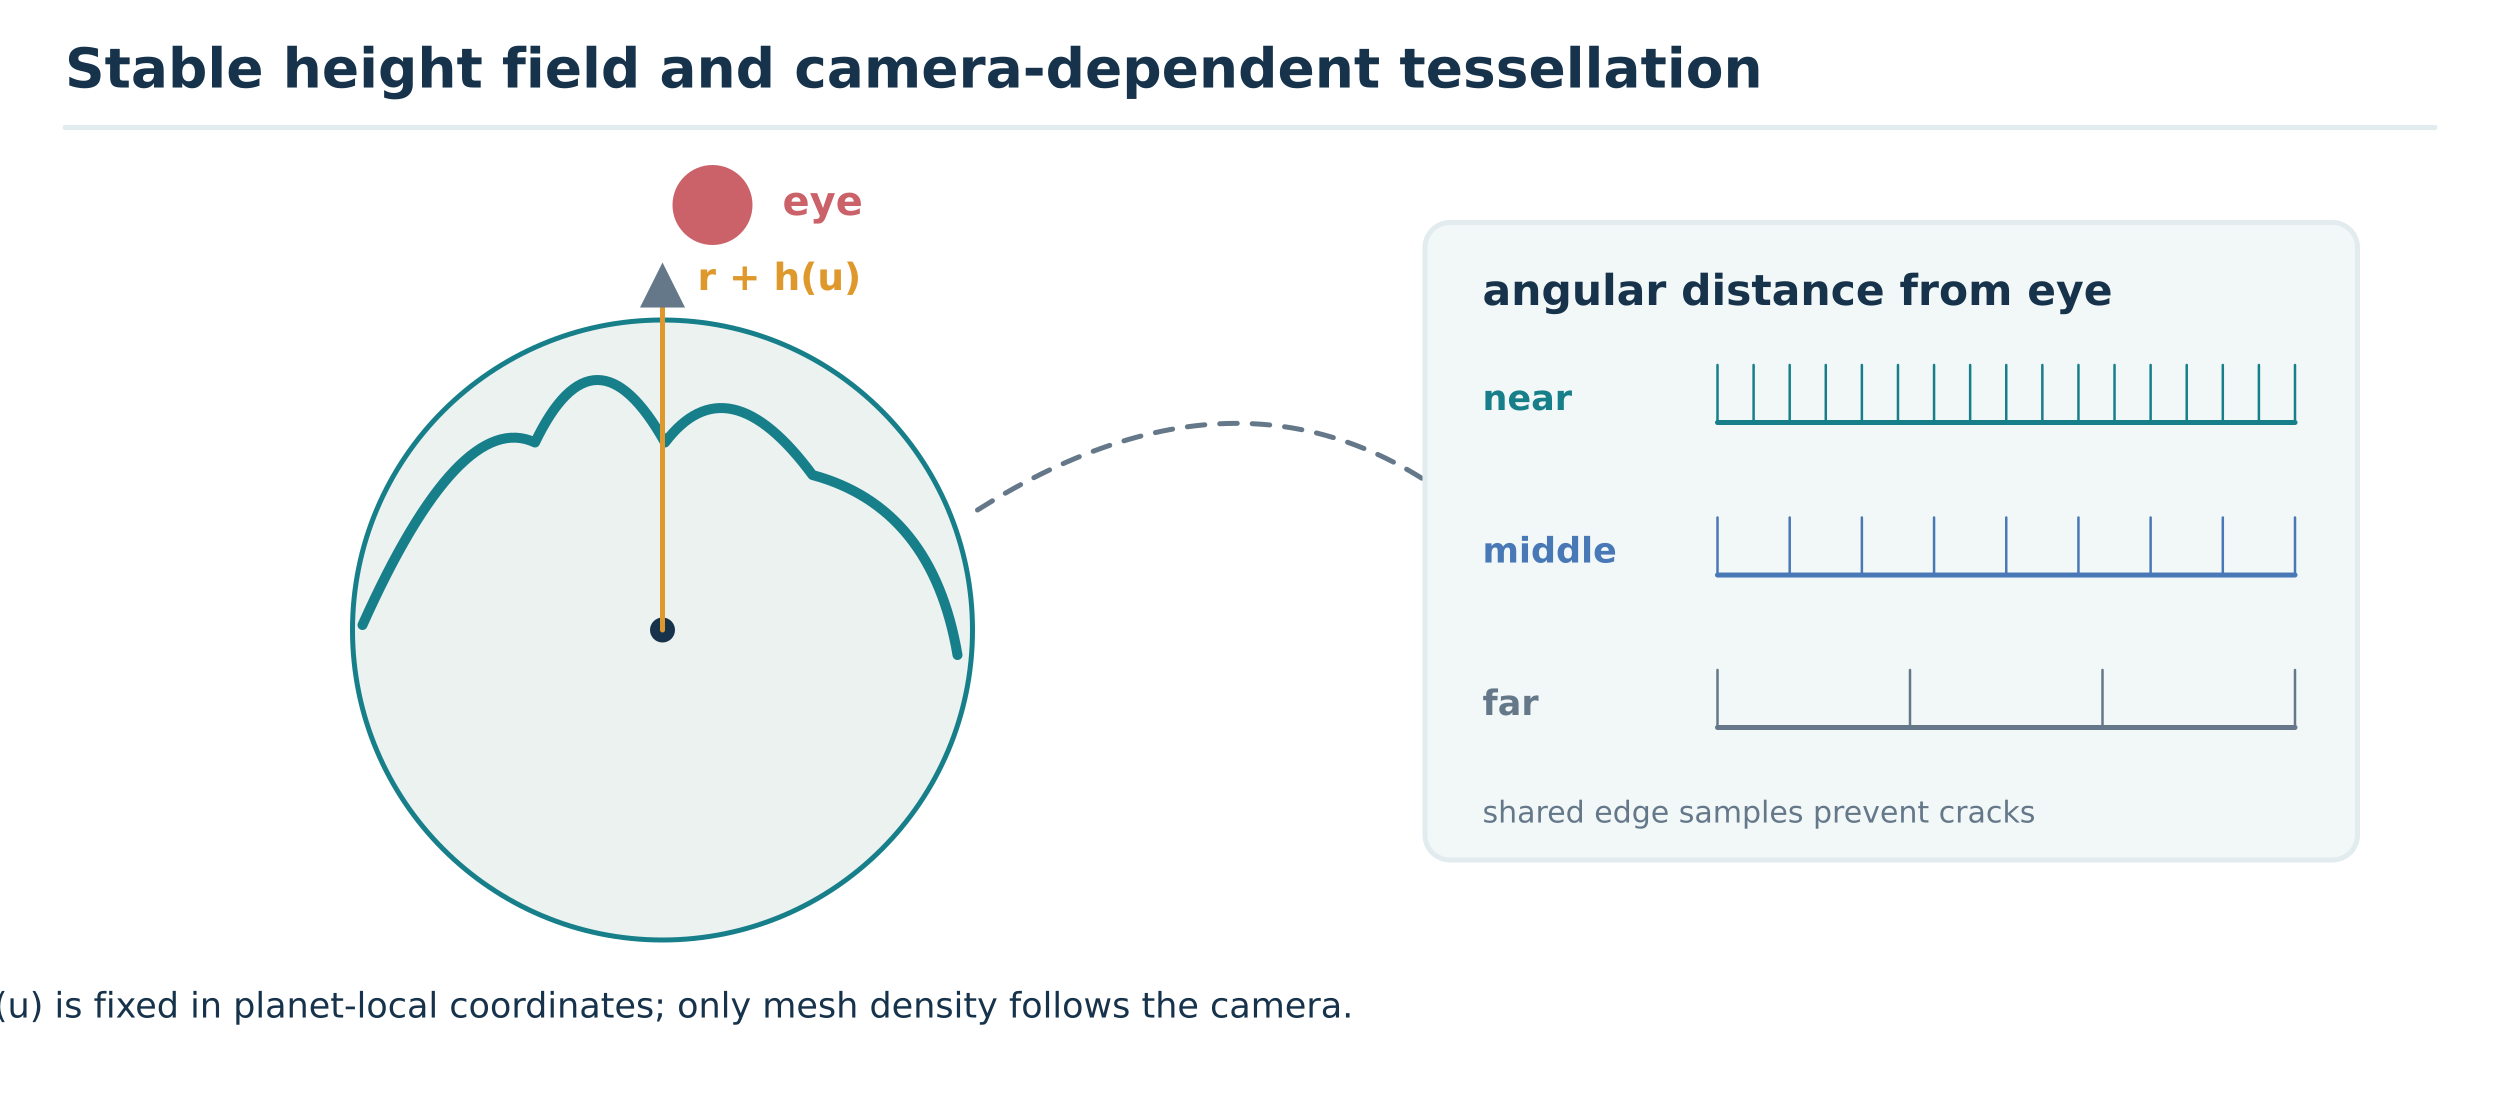
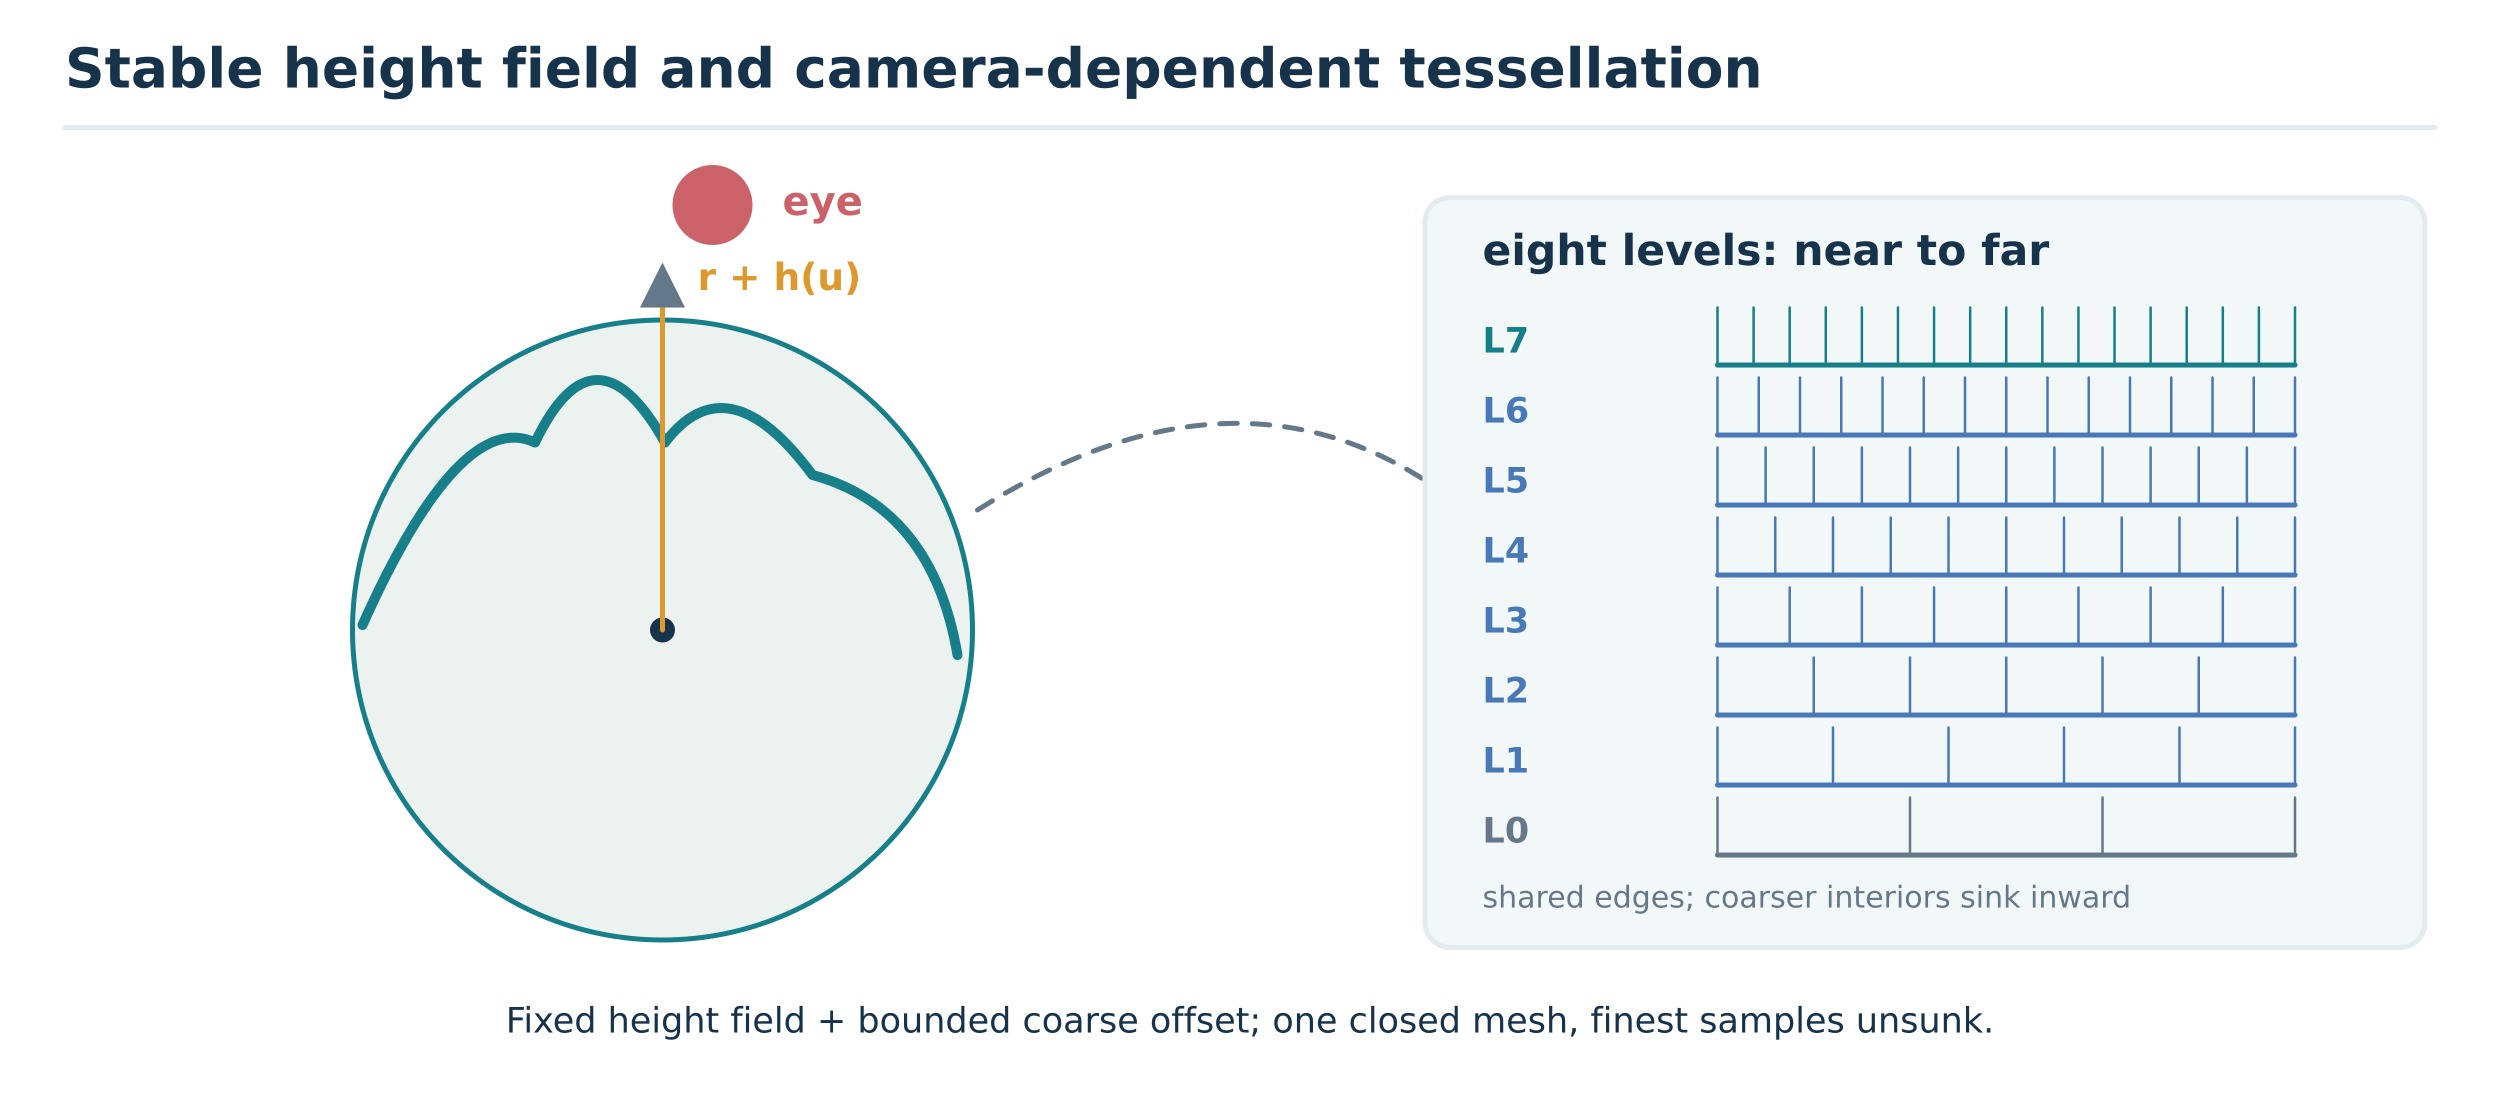
<svg xmlns="http://www.w3.org/2000/svg" viewBox="0 0 1000 440" width="1000" height="440">
  <defs>
    <marker id="arrow" markerWidth="9" markerHeight="9" refX="7" refY="4.5" orient="auto">
      <path d="M0,0 L9,4.5 L0,9 Z" fill="#647889" />
    </marker>
  </defs>
  <rect width="1000" height="440" fill="#ffffff" />
  <text x="26.00" y="35.00" text-anchor="start" font-family="DejaVu Sans, sans-serif" font-size="22" fill="#17334b" font-weight="700">Stable height field and camera-dependent tessellation</text>
  <line x1="26.00" y1="51.00" x2="974.00" y2="51.00" stroke="#e2ebee" stroke-width="2" stroke-linecap="round" />
  <circle cx="265.00" cy="252.00" r="124.00" fill="#ecf2f0" stroke="#177f89" stroke-width="2" />
  <path d="M 145 250 Q 184 163 214 177 Q 238 127 266 177 Q 291 144 325 190 Q 373 203 383 262" stroke="#177f89" stroke-width="4" fill="none" stroke-linecap="round" stroke-linejoin="round" />
  <circle cx="265.00" cy="252.00" r="5.00" fill="#17334b" />
  <line x1="265.00" y1="252.00" x2="265.00" y2="109.00" stroke="#df982c" stroke-width="2" stroke-linecap="round" marker-end="url(#arrow)" />
  <text x="279.00" y="116.00" text-anchor="start" font-family="DejaVu Sans, sans-serif" font-size="15" fill="#df982c" font-weight="700">r + h(u)</text>
  <circle cx="285.00" cy="82.00" r="16.00" fill="#cb6269" />
  <text x="313.00" y="86.00" text-anchor="start" font-family="DejaVu Sans, sans-serif" font-size="16" fill="#cb6269" font-weight="700">eye</text>
  <path d="M 391 204 Q 508 130 598 214" stroke="#647889" stroke-width="2" fill="none" stroke-linecap="round" stroke-linejoin="round" stroke-dasharray="7 6" />
-   <rect x="570.00" y="89.00" width="373.00" height="255.00" rx="10" fill="#f2f7f8" stroke="#e2ebee" stroke-width="2" />
-   <text x="593.00" y="122.00" text-anchor="start" font-family="DejaVu Sans, sans-serif" font-size="17" fill="#17334b" font-weight="700">angular distance from eye</text>
-   <text x="593.00" y="164.00" text-anchor="start" font-family="DejaVu Sans, sans-serif" font-size="14" fill="#177f89" font-weight="700">near</text>
-   <line x1="687.00" y1="146.00" x2="687.00" y2="169.00" stroke="#177f89" stroke-width="1" stroke-linecap="round" />
-   <line x1="701.44" y1="146.00" x2="701.44" y2="169.00" stroke="#177f89" stroke-width="1" stroke-linecap="round" />
-   <line x1="715.88" y1="146.00" x2="715.88" y2="169.00" stroke="#177f89" stroke-width="1" stroke-linecap="round" />
-   <line x1="730.31" y1="146.00" x2="730.31" y2="169.00" stroke="#177f89" stroke-width="1" stroke-linecap="round" />
-   <line x1="744.75" y1="146.00" x2="744.75" y2="169.00" stroke="#177f89" stroke-width="1" stroke-linecap="round" />
-   <line x1="759.19" y1="146.00" x2="759.19" y2="169.00" stroke="#177f89" stroke-width="1" stroke-linecap="round" />
-   <line x1="773.62" y1="146.00" x2="773.62" y2="169.00" stroke="#177f89" stroke-width="1" stroke-linecap="round" />
-   <line x1="788.06" y1="146.00" x2="788.06" y2="169.00" stroke="#177f89" stroke-width="1" stroke-linecap="round" />
-   <line x1="802.50" y1="146.00" x2="802.50" y2="169.00" stroke="#177f89" stroke-width="1" stroke-linecap="round" />
-   <line x1="816.94" y1="146.00" x2="816.94" y2="169.00" stroke="#177f89" stroke-width="1" stroke-linecap="round" />
-   <line x1="831.38" y1="146.00" x2="831.38" y2="169.00" stroke="#177f89" stroke-width="1" stroke-linecap="round" />
-   <line x1="845.81" y1="146.00" x2="845.81" y2="169.00" stroke="#177f89" stroke-width="1" stroke-linecap="round" />
-   <line x1="860.25" y1="146.00" x2="860.25" y2="169.00" stroke="#177f89" stroke-width="1" stroke-linecap="round" />
-   <line x1="874.69" y1="146.00" x2="874.69" y2="169.00" stroke="#177f89" stroke-width="1" stroke-linecap="round" />
-   <line x1="889.12" y1="146.00" x2="889.12" y2="169.00" stroke="#177f89" stroke-width="1" stroke-linecap="round" />
-   <line x1="903.56" y1="146.00" x2="903.56" y2="169.00" stroke="#177f89" stroke-width="1" stroke-linecap="round" />
-   <line x1="918.00" y1="146.00" x2="918.00" y2="169.00" stroke="#177f89" stroke-width="1" stroke-linecap="round" />
-   <line x1="687.00" y1="169.00" x2="918.00" y2="169.00" stroke="#177f89" stroke-width="2" stroke-linecap="round" />
-   <text x="593.00" y="225.00" text-anchor="start" font-family="DejaVu Sans, sans-serif" font-size="14" fill="#4978b7" font-weight="700">middle</text>
+   <rect x="570.00" y="79.00" width="400.00" height="300.00" rx="10" fill="#f2f7f8" stroke="#e2ebee" stroke-width="2" />
+   <text x="593.00" y="106.00" text-anchor="start" font-family="DejaVu Sans, sans-serif" font-size="17" fill="#17334b" font-weight="700">eight levels: near to far</text>
+   <text x="593.00" y="141.00" text-anchor="start" font-family="DejaVu Sans, sans-serif" font-size="14" fill="#177f89" font-weight="700">L7</text>
+   <line x1="687.00" y1="123.00" x2="687.00" y2="146.00" stroke="#177f89" stroke-width="1" stroke-linecap="round" />
+   <line x1="701.44" y1="123.00" x2="701.44" y2="146.00" stroke="#177f89" stroke-width="1" stroke-linecap="round" />
+   <line x1="715.88" y1="123.00" x2="715.88" y2="146.00" stroke="#177f89" stroke-width="1" stroke-linecap="round" />
+   <line x1="730.31" y1="123.00" x2="730.31" y2="146.00" stroke="#177f89" stroke-width="1" stroke-linecap="round" />
+   <line x1="744.75" y1="123.00" x2="744.75" y2="146.00" stroke="#177f89" stroke-width="1" stroke-linecap="round" />
+   <line x1="759.19" y1="123.00" x2="759.19" y2="146.00" stroke="#177f89" stroke-width="1" stroke-linecap="round" />
+   <line x1="773.62" y1="123.00" x2="773.62" y2="146.00" stroke="#177f89" stroke-width="1" stroke-linecap="round" />
+   <line x1="788.06" y1="123.00" x2="788.06" y2="146.00" stroke="#177f89" stroke-width="1" stroke-linecap="round" />
+   <line x1="802.50" y1="123.00" x2="802.50" y2="146.00" stroke="#177f89" stroke-width="1" stroke-linecap="round" />
+   <line x1="816.94" y1="123.00" x2="816.94" y2="146.00" stroke="#177f89" stroke-width="1" stroke-linecap="round" />
+   <line x1="831.38" y1="123.00" x2="831.38" y2="146.00" stroke="#177f89" stroke-width="1" stroke-linecap="round" />
+   <line x1="845.81" y1="123.00" x2="845.81" y2="146.00" stroke="#177f89" stroke-width="1" stroke-linecap="round" />
+   <line x1="860.25" y1="123.00" x2="860.25" y2="146.00" stroke="#177f89" stroke-width="1" stroke-linecap="round" />
+   <line x1="874.69" y1="123.00" x2="874.69" y2="146.00" stroke="#177f89" stroke-width="1" stroke-linecap="round" />
+   <line x1="889.12" y1="123.00" x2="889.12" y2="146.00" stroke="#177f89" stroke-width="1" stroke-linecap="round" />
+   <line x1="903.56" y1="123.00" x2="903.56" y2="146.00" stroke="#177f89" stroke-width="1" stroke-linecap="round" />
+   <line x1="918.00" y1="123.00" x2="918.00" y2="146.00" stroke="#177f89" stroke-width="1" stroke-linecap="round" />
+   <line x1="687.00" y1="146.00" x2="918.00" y2="146.00" stroke="#177f89" stroke-width="2" stroke-linecap="round" />
+   <text x="593.00" y="169.00" text-anchor="start" font-family="DejaVu Sans, sans-serif" font-size="14" fill="#4978b7" font-weight="700">L6</text>
+   <line x1="687.00" y1="151.00" x2="687.00" y2="174.00" stroke="#4978b7" stroke-width="1" stroke-linecap="round" />
+   <line x1="703.50" y1="151.00" x2="703.50" y2="174.00" stroke="#4978b7" stroke-width="1" stroke-linecap="round" />
+   <line x1="720.00" y1="151.00" x2="720.00" y2="174.00" stroke="#4978b7" stroke-width="1" stroke-linecap="round" />
+   <line x1="736.50" y1="151.00" x2="736.50" y2="174.00" stroke="#4978b7" stroke-width="1" stroke-linecap="round" />
+   <line x1="753.00" y1="151.00" x2="753.00" y2="174.00" stroke="#4978b7" stroke-width="1" stroke-linecap="round" />
+   <line x1="769.50" y1="151.00" x2="769.50" y2="174.00" stroke="#4978b7" stroke-width="1" stroke-linecap="round" />
+   <line x1="786.00" y1="151.00" x2="786.00" y2="174.00" stroke="#4978b7" stroke-width="1" stroke-linecap="round" />
+   <line x1="802.50" y1="151.00" x2="802.50" y2="174.00" stroke="#4978b7" stroke-width="1" stroke-linecap="round" />
+   <line x1="819.00" y1="151.00" x2="819.00" y2="174.00" stroke="#4978b7" stroke-width="1" stroke-linecap="round" />
+   <line x1="835.50" y1="151.00" x2="835.50" y2="174.00" stroke="#4978b7" stroke-width="1" stroke-linecap="round" />
+   <line x1="852.00" y1="151.00" x2="852.00" y2="174.00" stroke="#4978b7" stroke-width="1" stroke-linecap="round" />
+   <line x1="868.50" y1="151.00" x2="868.50" y2="174.00" stroke="#4978b7" stroke-width="1" stroke-linecap="round" />
+   <line x1="885.00" y1="151.00" x2="885.00" y2="174.00" stroke="#4978b7" stroke-width="1" stroke-linecap="round" />
+   <line x1="901.50" y1="151.00" x2="901.50" y2="174.00" stroke="#4978b7" stroke-width="1" stroke-linecap="round" />
+   <line x1="918.00" y1="151.00" x2="918.00" y2="174.00" stroke="#4978b7" stroke-width="1" stroke-linecap="round" />
+   <line x1="687.00" y1="174.00" x2="918.00" y2="174.00" stroke="#4978b7" stroke-width="2" stroke-linecap="round" />
+   <text x="593.00" y="197.00" text-anchor="start" font-family="DejaVu Sans, sans-serif" font-size="14" fill="#4978b7" font-weight="700">L5</text>
+   <line x1="687.00" y1="179.00" x2="687.00" y2="202.00" stroke="#4978b7" stroke-width="1" stroke-linecap="round" />
+   <line x1="706.25" y1="179.00" x2="706.25" y2="202.00" stroke="#4978b7" stroke-width="1" stroke-linecap="round" />
+   <line x1="725.50" y1="179.00" x2="725.50" y2="202.00" stroke="#4978b7" stroke-width="1" stroke-linecap="round" />
+   <line x1="744.75" y1="179.00" x2="744.75" y2="202.00" stroke="#4978b7" stroke-width="1" stroke-linecap="round" />
+   <line x1="764.00" y1="179.00" x2="764.00" y2="202.00" stroke="#4978b7" stroke-width="1" stroke-linecap="round" />
+   <line x1="783.25" y1="179.00" x2="783.25" y2="202.00" stroke="#4978b7" stroke-width="1" stroke-linecap="round" />
+   <line x1="802.50" y1="179.00" x2="802.50" y2="202.00" stroke="#4978b7" stroke-width="1" stroke-linecap="round" />
+   <line x1="821.75" y1="179.00" x2="821.75" y2="202.00" stroke="#4978b7" stroke-width="1" stroke-linecap="round" />
+   <line x1="841.00" y1="179.00" x2="841.00" y2="202.00" stroke="#4978b7" stroke-width="1" stroke-linecap="round" />
+   <line x1="860.25" y1="179.00" x2="860.25" y2="202.00" stroke="#4978b7" stroke-width="1" stroke-linecap="round" />
+   <line x1="879.50" y1="179.00" x2="879.50" y2="202.00" stroke="#4978b7" stroke-width="1" stroke-linecap="round" />
+   <line x1="898.75" y1="179.00" x2="898.75" y2="202.00" stroke="#4978b7" stroke-width="1" stroke-linecap="round" />
+   <line x1="918.00" y1="179.00" x2="918.00" y2="202.00" stroke="#4978b7" stroke-width="1" stroke-linecap="round" />
+   <line x1="687.00" y1="202.00" x2="918.00" y2="202.00" stroke="#4978b7" stroke-width="2" stroke-linecap="round" />
+   <text x="593.00" y="225.00" text-anchor="start" font-family="DejaVu Sans, sans-serif" font-size="14" fill="#4978b7" font-weight="700">L4</text>
  <line x1="687.00" y1="207.00" x2="687.00" y2="230.00" stroke="#4978b7" stroke-width="1" stroke-linecap="round" />
-   <line x1="715.88" y1="207.00" x2="715.88" y2="230.00" stroke="#4978b7" stroke-width="1" stroke-linecap="round" />
-   <line x1="744.75" y1="207.00" x2="744.75" y2="230.00" stroke="#4978b7" stroke-width="1" stroke-linecap="round" />
-   <line x1="773.62" y1="207.00" x2="773.62" y2="230.00" stroke="#4978b7" stroke-width="1" stroke-linecap="round" />
+   <line x1="710.10" y1="207.00" x2="710.10" y2="230.00" stroke="#4978b7" stroke-width="1" stroke-linecap="round" />
+   <line x1="733.20" y1="207.00" x2="733.20" y2="230.00" stroke="#4978b7" stroke-width="1" stroke-linecap="round" />
+   <line x1="756.30" y1="207.00" x2="756.30" y2="230.00" stroke="#4978b7" stroke-width="1" stroke-linecap="round" />
+   <line x1="779.40" y1="207.00" x2="779.40" y2="230.00" stroke="#4978b7" stroke-width="1" stroke-linecap="round" />
  <line x1="802.50" y1="207.00" x2="802.50" y2="230.00" stroke="#4978b7" stroke-width="1" stroke-linecap="round" />
-   <line x1="831.38" y1="207.00" x2="831.38" y2="230.00" stroke="#4978b7" stroke-width="1" stroke-linecap="round" />
-   <line x1="860.25" y1="207.00" x2="860.25" y2="230.00" stroke="#4978b7" stroke-width="1" stroke-linecap="round" />
-   <line x1="889.12" y1="207.00" x2="889.12" y2="230.00" stroke="#4978b7" stroke-width="1" stroke-linecap="round" />
+   <line x1="825.60" y1="207.00" x2="825.60" y2="230.00" stroke="#4978b7" stroke-width="1" stroke-linecap="round" />
+   <line x1="848.70" y1="207.00" x2="848.70" y2="230.00" stroke="#4978b7" stroke-width="1" stroke-linecap="round" />
+   <line x1="871.80" y1="207.00" x2="871.80" y2="230.00" stroke="#4978b7" stroke-width="1" stroke-linecap="round" />
+   <line x1="894.90" y1="207.00" x2="894.90" y2="230.00" stroke="#4978b7" stroke-width="1" stroke-linecap="round" />
  <line x1="918.00" y1="207.00" x2="918.00" y2="230.00" stroke="#4978b7" stroke-width="1" stroke-linecap="round" />
  <line x1="687.00" y1="230.00" x2="918.00" y2="230.00" stroke="#4978b7" stroke-width="2" stroke-linecap="round" />
-   <text x="593.00" y="286.00" text-anchor="start" font-family="DejaVu Sans, sans-serif" font-size="14" fill="#647889" font-weight="700">far</text>
-   <line x1="687.00" y1="268.00" x2="687.00" y2="291.00" stroke="#647889" stroke-width="1" stroke-linecap="round" />
-   <line x1="764.00" y1="268.00" x2="764.00" y2="291.00" stroke="#647889" stroke-width="1" stroke-linecap="round" />
-   <line x1="841.00" y1="268.00" x2="841.00" y2="291.00" stroke="#647889" stroke-width="1" stroke-linecap="round" />
-   <line x1="918.00" y1="268.00" x2="918.00" y2="291.00" stroke="#647889" stroke-width="1" stroke-linecap="round" />
-   <line x1="687.00" y1="291.00" x2="918.00" y2="291.00" stroke="#647889" stroke-width="2" stroke-linecap="round" />
-   <text x="593.00" y="329.00" text-anchor="start" font-family="DejaVu Sans, sans-serif" font-size="12" fill="#647889">shared edge samples prevent cracks</text>
-   <text x="265.00" y="407.00" text-anchor="middle" font-family="DejaVu Sans, sans-serif" font-size="14" fill="#17334b">h(u) is fixed in planet-local coordinates; only mesh density follows the camera.</text>
+   <text x="593.00" y="253.00" text-anchor="start" font-family="DejaVu Sans, sans-serif" font-size="14" fill="#4978b7" font-weight="700">L3</text>
+   <line x1="687.00" y1="235.00" x2="687.00" y2="258.00" stroke="#4978b7" stroke-width="1" stroke-linecap="round" />
+   <line x1="715.88" y1="235.00" x2="715.88" y2="258.00" stroke="#4978b7" stroke-width="1" stroke-linecap="round" />
+   <line x1="744.75" y1="235.00" x2="744.75" y2="258.00" stroke="#4978b7" stroke-width="1" stroke-linecap="round" />
+   <line x1="773.62" y1="235.00" x2="773.62" y2="258.00" stroke="#4978b7" stroke-width="1" stroke-linecap="round" />
+   <line x1="802.50" y1="235.00" x2="802.50" y2="258.00" stroke="#4978b7" stroke-width="1" stroke-linecap="round" />
+   <line x1="831.38" y1="235.00" x2="831.38" y2="258.00" stroke="#4978b7" stroke-width="1" stroke-linecap="round" />
+   <line x1="860.25" y1="235.00" x2="860.25" y2="258.00" stroke="#4978b7" stroke-width="1" stroke-linecap="round" />
+   <line x1="889.12" y1="235.00" x2="889.12" y2="258.00" stroke="#4978b7" stroke-width="1" stroke-linecap="round" />
+   <line x1="918.00" y1="235.00" x2="918.00" y2="258.00" stroke="#4978b7" stroke-width="1" stroke-linecap="round" />
+   <line x1="687.00" y1="258.00" x2="918.00" y2="258.00" stroke="#4978b7" stroke-width="2" stroke-linecap="round" />
+   <text x="593.00" y="281.00" text-anchor="start" font-family="DejaVu Sans, sans-serif" font-size="14" fill="#4978b7" font-weight="700">L2</text>
+   <line x1="687.00" y1="263.00" x2="687.00" y2="286.00" stroke="#4978b7" stroke-width="1" stroke-linecap="round" />
+   <line x1="725.50" y1="263.00" x2="725.50" y2="286.00" stroke="#4978b7" stroke-width="1" stroke-linecap="round" />
+   <line x1="764.00" y1="263.00" x2="764.00" y2="286.00" stroke="#4978b7" stroke-width="1" stroke-linecap="round" />
+   <line x1="802.50" y1="263.00" x2="802.50" y2="286.00" stroke="#4978b7" stroke-width="1" stroke-linecap="round" />
+   <line x1="841.00" y1="263.00" x2="841.00" y2="286.00" stroke="#4978b7" stroke-width="1" stroke-linecap="round" />
+   <line x1="879.50" y1="263.00" x2="879.50" y2="286.00" stroke="#4978b7" stroke-width="1" stroke-linecap="round" />
+   <line x1="918.00" y1="263.00" x2="918.00" y2="286.00" stroke="#4978b7" stroke-width="1" stroke-linecap="round" />
+   <line x1="687.00" y1="286.00" x2="918.00" y2="286.00" stroke="#4978b7" stroke-width="2" stroke-linecap="round" />
+   <text x="593.00" y="309.00" text-anchor="start" font-family="DejaVu Sans, sans-serif" font-size="14" fill="#4978b7" font-weight="700">L1</text>
+   <line x1="687.00" y1="291.00" x2="687.00" y2="314.00" stroke="#4978b7" stroke-width="1" stroke-linecap="round" />
+   <line x1="733.20" y1="291.00" x2="733.20" y2="314.00" stroke="#4978b7" stroke-width="1" stroke-linecap="round" />
+   <line x1="779.40" y1="291.00" x2="779.40" y2="314.00" stroke="#4978b7" stroke-width="1" stroke-linecap="round" />
+   <line x1="825.60" y1="291.00" x2="825.60" y2="314.00" stroke="#4978b7" stroke-width="1" stroke-linecap="round" />
+   <line x1="871.80" y1="291.00" x2="871.80" y2="314.00" stroke="#4978b7" stroke-width="1" stroke-linecap="round" />
+   <line x1="918.00" y1="291.00" x2="918.00" y2="314.00" stroke="#4978b7" stroke-width="1" stroke-linecap="round" />
+   <line x1="687.00" y1="314.00" x2="918.00" y2="314.00" stroke="#4978b7" stroke-width="2" stroke-linecap="round" />
+   <text x="593.00" y="337.00" text-anchor="start" font-family="DejaVu Sans, sans-serif" font-size="14" fill="#647889" font-weight="700">L0</text>
+   <line x1="687.00" y1="319.00" x2="687.00" y2="342.00" stroke="#647889" stroke-width="1" stroke-linecap="round" />
+   <line x1="764.00" y1="319.00" x2="764.00" y2="342.00" stroke="#647889" stroke-width="1" stroke-linecap="round" />
+   <line x1="841.00" y1="319.00" x2="841.00" y2="342.00" stroke="#647889" stroke-width="1" stroke-linecap="round" />
+   <line x1="918.00" y1="319.00" x2="918.00" y2="342.00" stroke="#647889" stroke-width="1" stroke-linecap="round" />
+   <line x1="687.00" y1="342.00" x2="918.00" y2="342.00" stroke="#647889" stroke-width="2" stroke-linecap="round" />
+   <text x="593.00" y="363.00" text-anchor="start" font-family="DejaVu Sans, sans-serif" font-size="12" fill="#647889">shared edges; coarser interiors sink inward</text>
+   <text x="500.00" y="413.00" text-anchor="middle" font-family="DejaVu Sans, sans-serif" font-size="14" fill="#17334b">Fixed height field + bounded coarse offset; one closed mesh, finest samples unsunk.</text>
</svg>
